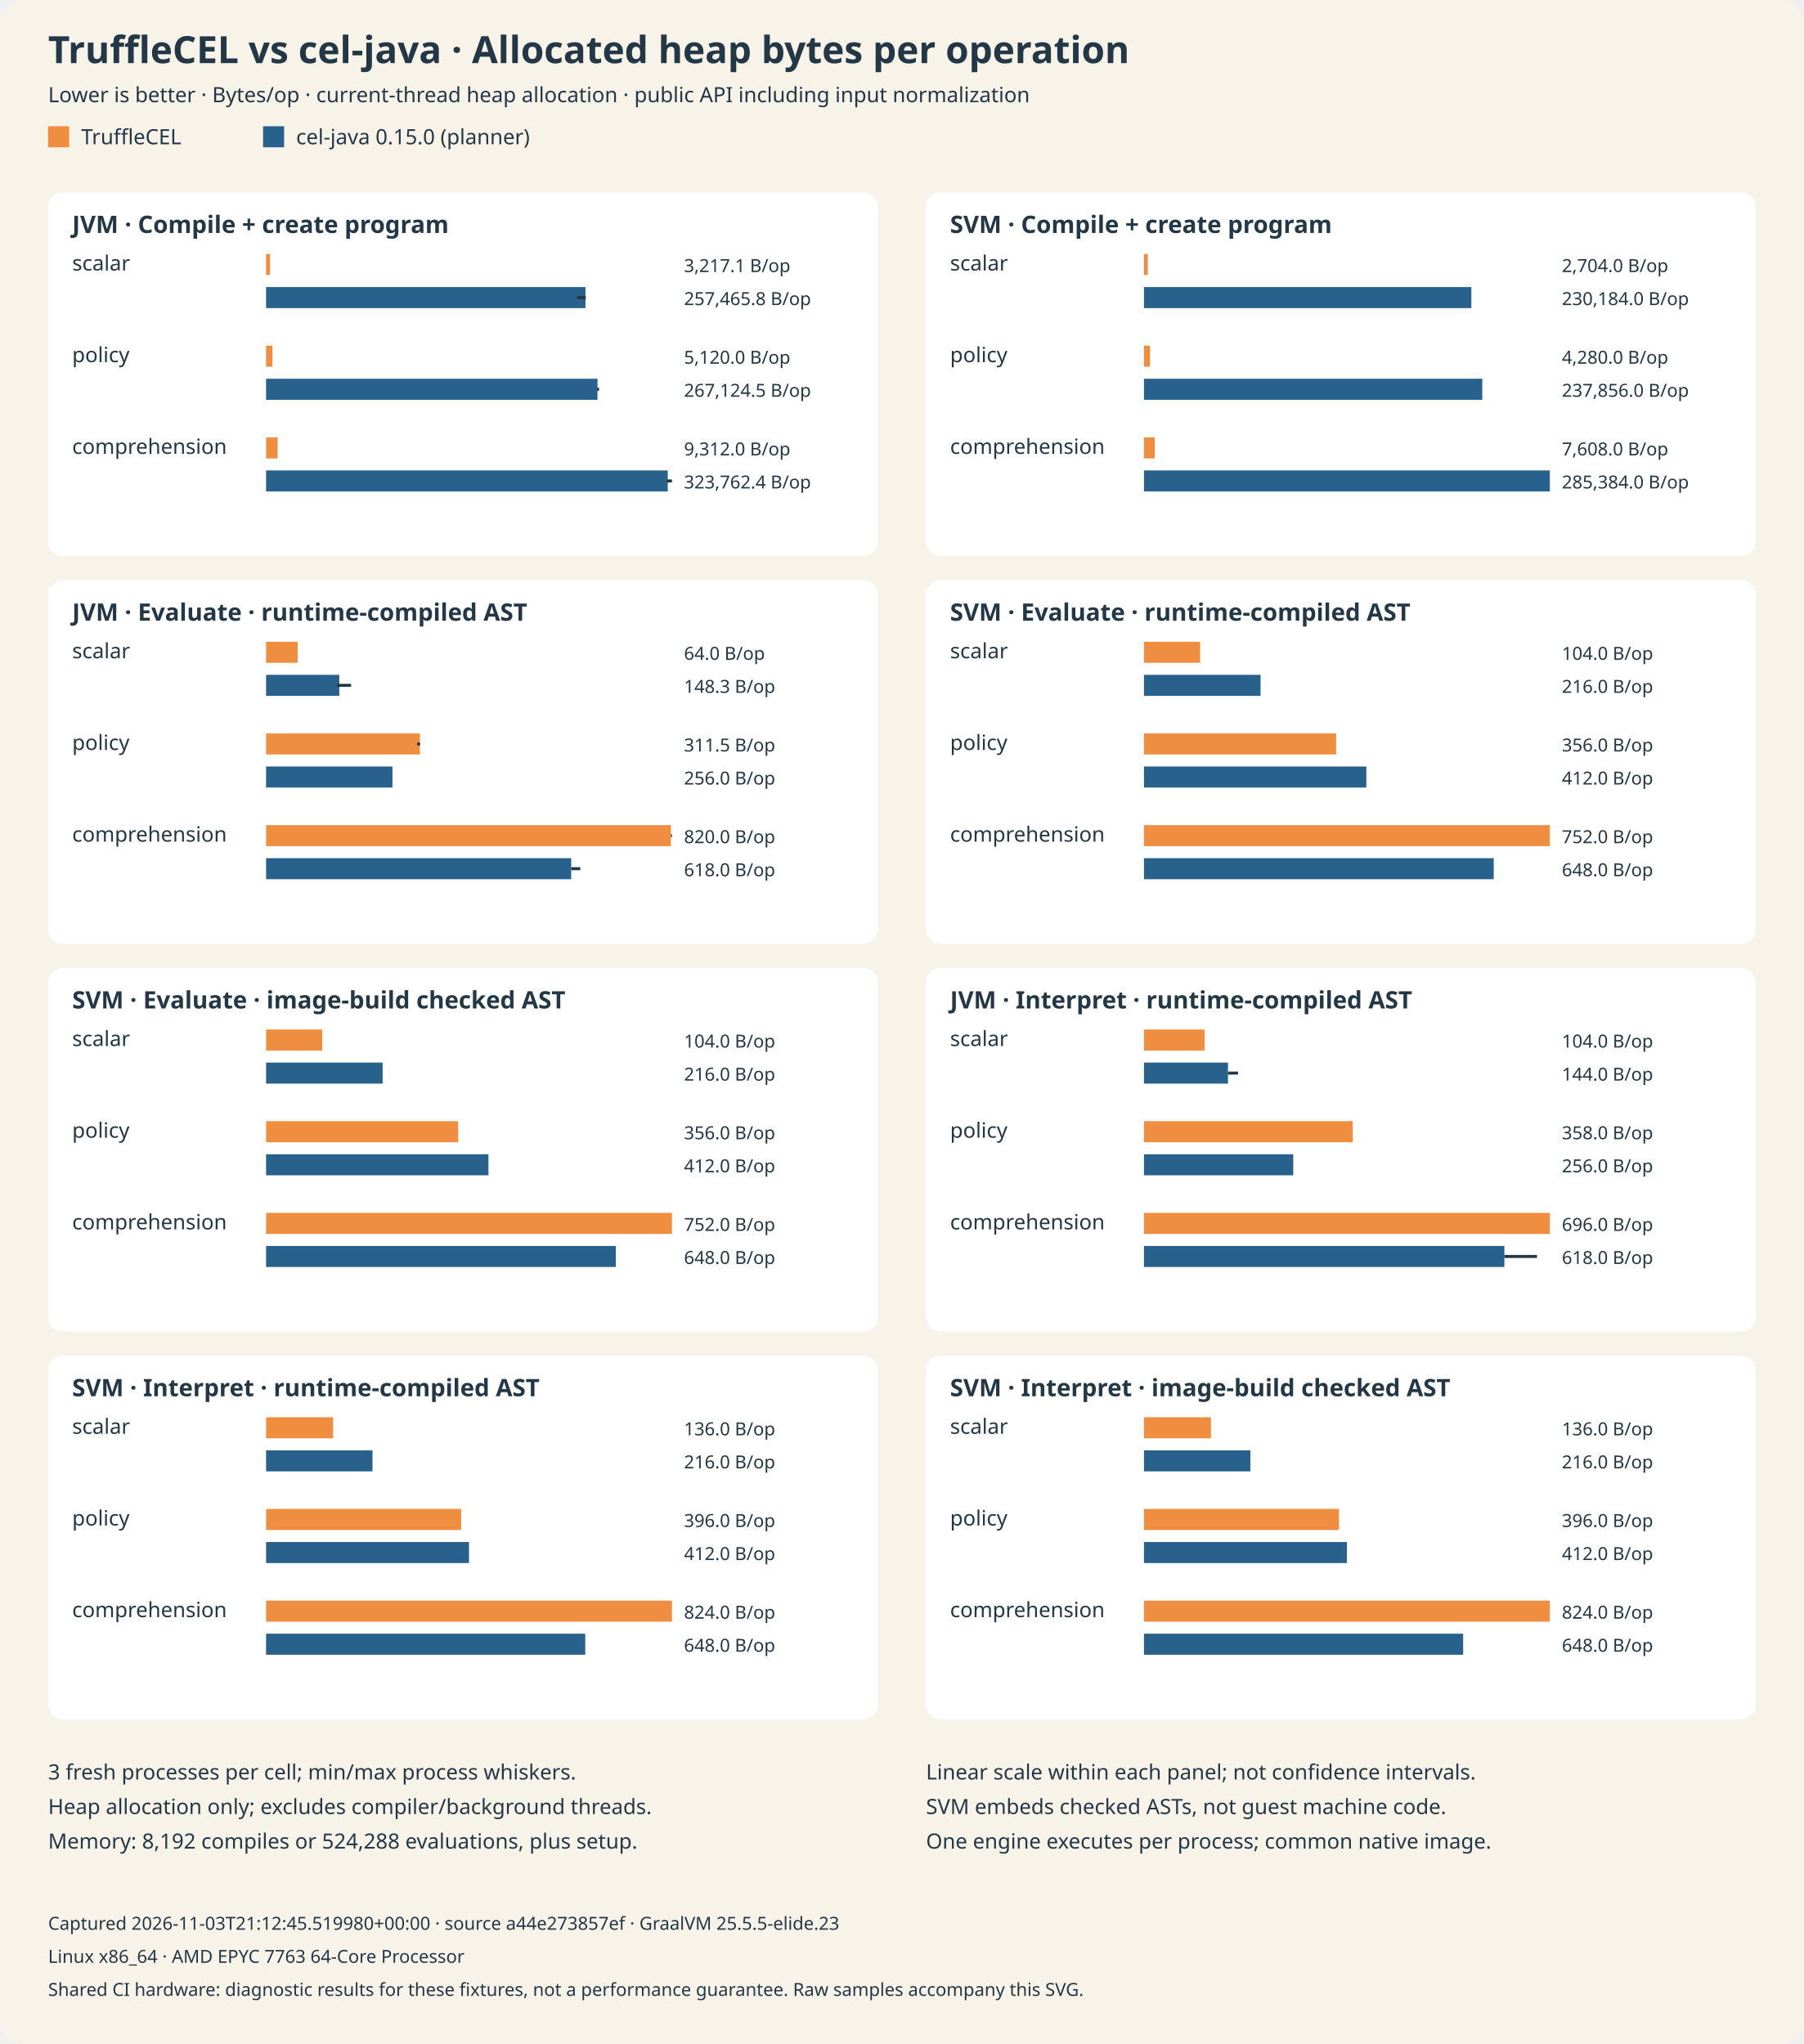
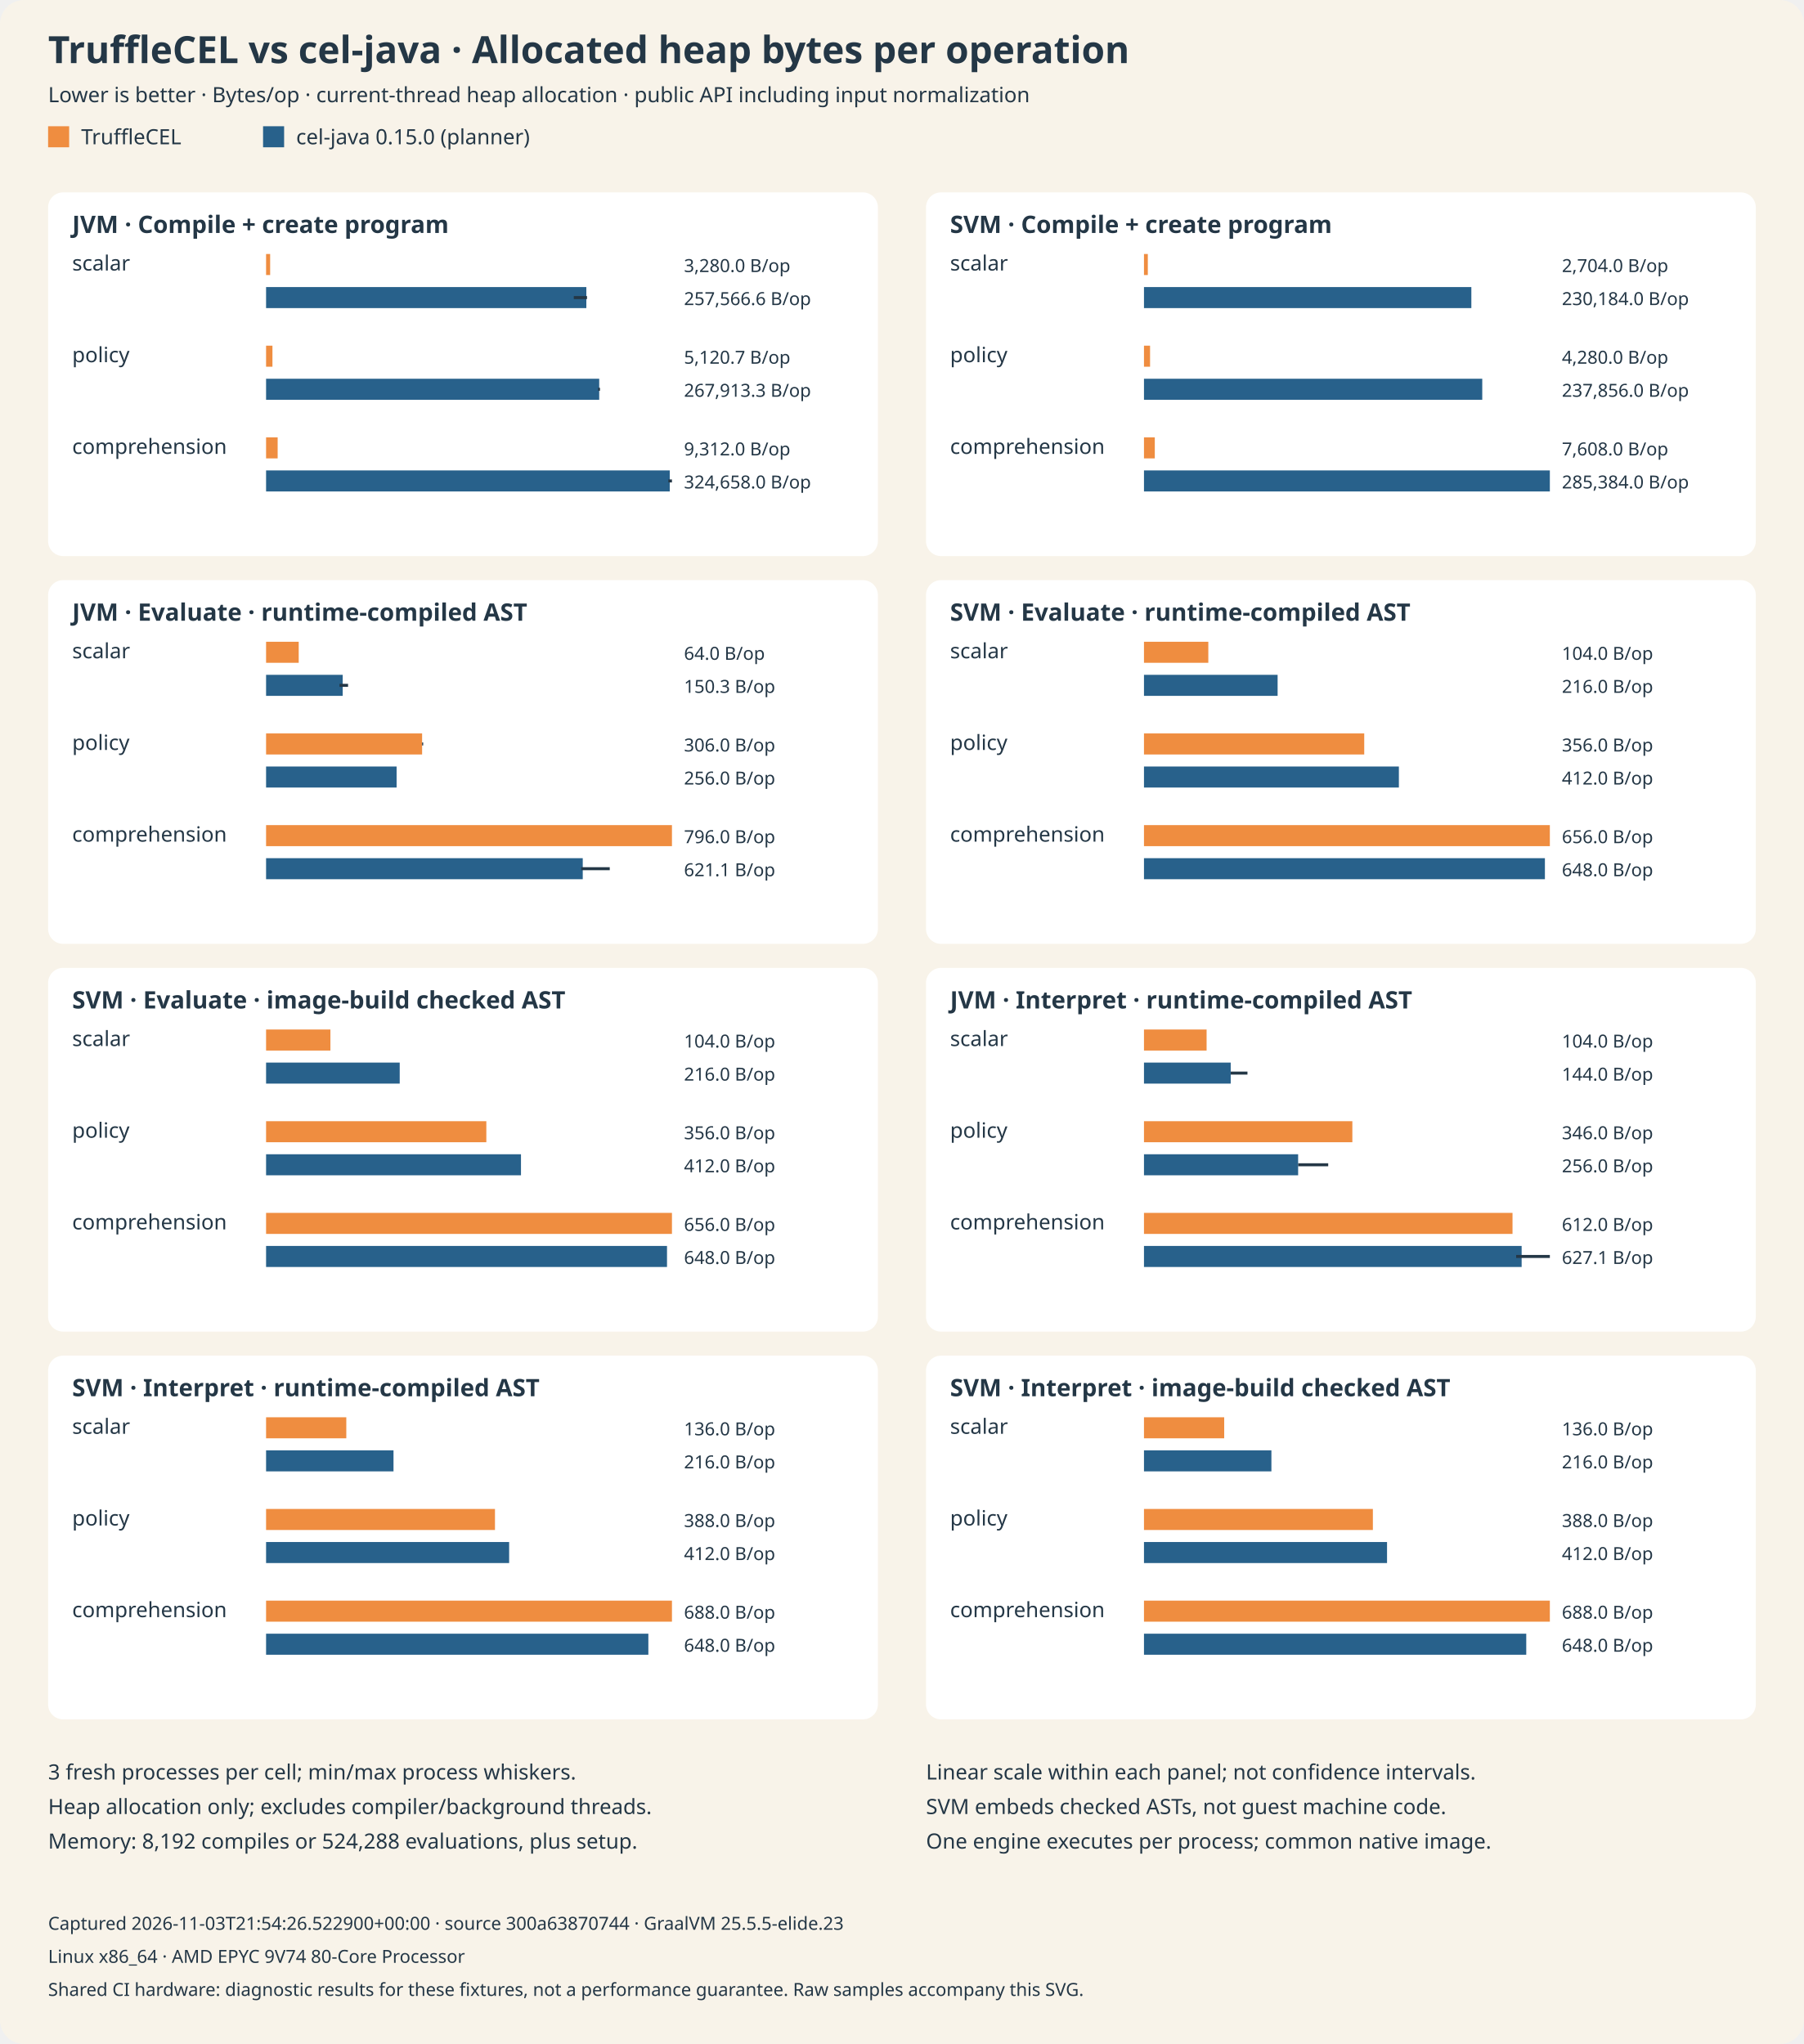
<svg xmlns="http://www.w3.org/2000/svg" width="1200" height="1360" viewBox="0 0 1200 1360" role="img" aria-labelledby="title desc">
  <rect width="1200" height="1360" rx="16" fill="#f8f3e9" />
  <style>text{font-family:system-ui,sans-serif;fill:#243746}.heading{font-size:25px;font-weight:700}.label{font-size:14px}.small{font-size:12px}.panel{font-size:16px;font-weight:650}</style>
  <text x="32" y="42" class="heading">TruffleCEL vs cel-java · Allocated heap bytes per operation</text>
  <text x="32" y="68" class="label">Lower is better · Bytes/op · current-thread heap allocation · public API including input normalization</text>
  <rect x="32" y="84" width="14" height="14" fill="#ef8d40" />
  <text x="54" y="96" class="label">TruffleCEL</text>
  <rect x="175" y="84" width="14" height="14" fill="#28618b" />
  <text x="197" y="96" class="label">cel-java 0.15.0 (planner)</text>
  <rect x="32" y="128" width="552" height="242" rx="10" fill="white" />
  <text x="48" y="155" class="panel">JVM · Compile + create program</text>
  <text x="48" y="180" class="label">scalar</text>
-   <rect x="177" y="169" width="2.66" height="14" fill="#ef8d40" />
-   <path d="M179.66,176 H179.71" stroke="#243746" stroke-width="2" />
-   <text x="455.00" y="181" class="small">3,217.1 B/op</text>
-   <rect x="177" y="191" width="212.48" height="14" fill="#28618b" />
-   <path d="M383.87,198 H389.67" stroke="#243746" stroke-width="2" />
-   <text x="455.00" y="203" class="small">257,465.8 B/op</text>
+   <rect x="177" y="169" width="2.71" height="14" fill="#ef8d40" />
+   <path d="M179.71,176 H179.71" stroke="#243746" stroke-width="2" />
+   <text x="455.00" y="181" class="small">3,280.0 B/op</text>
+   <rect x="177" y="191" width="213.05" height="14" fill="#28618b" />
+   <path d="M381.70,198 H390.50" stroke="#243746" stroke-width="2" />
+   <text x="455.00" y="203" class="small">257,566.6 B/op</text>
  <text x="48" y="241" class="label">policy</text>
-   <rect x="177" y="230" width="4.23" height="14" fill="#ef8d40" />
-   <path d="M181.23,237 H181.23" stroke="#243746" stroke-width="2" />
-   <text x="455.00" y="242" class="small">5,120.0 B/op</text>
-   <rect x="177" y="252" width="220.46" height="14" fill="#28618b" />
-   <path d="M397.17,259 H398.53" stroke="#243746" stroke-width="2" />
-   <text x="455.00" y="264" class="small">267,124.5 B/op</text>
+   <rect x="177" y="230" width="4.24" height="14" fill="#ef8d40" />
+   <path d="M181.24,237 H181.24" stroke="#243746" stroke-width="2" />
+   <text x="455.00" y="242" class="small">5,120.7 B/op</text>
+   <rect x="177" y="252" width="221.61" height="14" fill="#28618b" />
+   <path d="M397.90,259 H399.13" stroke="#243746" stroke-width="2" />
+   <text x="455.00" y="264" class="small">267,913.3 B/op</text>
  <text x="48" y="302" class="label">comprehension</text>
-   <rect x="177" y="291" width="7.69" height="14" fill="#ef8d40" />
-   <path d="M184.69,298 H184.69" stroke="#243746" stroke-width="2" />
+   <rect x="177" y="291" width="7.70" height="14" fill="#ef8d40" />
+   <path d="M184.70,298 H184.70" stroke="#243746" stroke-width="2" />
  <text x="455.00" y="303" class="small">9,312.0 B/op</text>
-   <rect x="177" y="313" width="267.20" height="14" fill="#28618b" />
-   <path d="M443.56,320 H447.00" stroke="#243746" stroke-width="2" />
-   <text x="455.00" y="325" class="small">323,762.4 B/op</text>
+   <rect x="177" y="313" width="268.54" height="14" fill="#28618b" />
+   <path d="M444.61,320 H447.00" stroke="#243746" stroke-width="2" />
+   <text x="455.00" y="325" class="small">324,658.0 B/op</text>
  <rect x="616" y="128" width="552" height="242" rx="10" fill="white" />
  <text x="632" y="155" class="panel">SVM · Compile + create program</text>
  <text x="632" y="180" class="label">scalar</text>
  <rect x="761" y="169" width="2.56" height="14" fill="#ef8d40" />
  <path d="M763.56,176 H763.56" stroke="#243746" stroke-width="2" />
  <text x="1039.00" y="181" class="small">2,704.0 B/op</text>
  <rect x="761" y="191" width="217.78" height="14" fill="#28618b" />
  <path d="M978.78,198 H978.78" stroke="#243746" stroke-width="2" />
  <text x="1039.00" y="203" class="small">230,184.0 B/op</text>
  <text x="632" y="241" class="label">policy</text>
  <rect x="761" y="230" width="4.05" height="14" fill="#ef8d40" />
  <path d="M765.05,237 H765.05" stroke="#243746" stroke-width="2" />
  <text x="1039.00" y="242" class="small">4,280.0 B/op</text>
  <rect x="761" y="252" width="225.03" height="14" fill="#28618b" />
  <path d="M986.03,259 H986.03" stroke="#243746" stroke-width="2" />
  <text x="1039.00" y="264" class="small">237,856.0 B/op</text>
  <text x="632" y="302" class="label">comprehension</text>
  <rect x="761" y="291" width="7.20" height="14" fill="#ef8d40" />
  <path d="M768.20,298 H768.20" stroke="#243746" stroke-width="2" />
  <text x="1039.00" y="303" class="small">7,608.0 B/op</text>
  <rect x="761" y="313" width="270.00" height="14" fill="#28618b" />
  <path d="M1031.00,320 H1031.00" stroke="#243746" stroke-width="2" />
  <text x="1039.00" y="325" class="small">285,384.0 B/op</text>
  <rect x="32" y="386" width="552" height="242" rx="10" fill="white" />
  <text x="48" y="413" class="panel">JVM · Evaluate · runtime-compiled AST</text>
  <text x="48" y="438" class="label">scalar</text>
-   <rect x="177" y="427" width="21.02" height="14" fill="#ef8d40" />
-   <path d="M198.02,434 H198.02" stroke="#243746" stroke-width="2" />
+   <rect x="177" y="427" width="21.71" height="14" fill="#ef8d40" />
+   <path d="M198.71,434 H198.71" stroke="#243746" stroke-width="2" />
  <text x="455.00" y="439" class="small">64.0 B/op</text>
-   <rect x="177" y="449" width="48.71" height="14" fill="#28618b" />
-   <path d="M224.30,456 H233.56" stroke="#243746" stroke-width="2" />
-   <text x="455.00" y="461" class="small">148.3 B/op</text>
+   <rect x="177" y="449" width="50.97" height="14" fill="#28618b" />
+   <path d="M225.85,456 H231.54" stroke="#243746" stroke-width="2" />
+   <text x="455.00" y="461" class="small">150.3 B/op</text>
  <text x="48" y="499" class="label">policy</text>
-   <rect x="177" y="488" width="102.31" height="14" fill="#ef8d40" />
-   <path d="M277.51,495 H279.48" stroke="#243746" stroke-width="2" />
-   <text x="455.00" y="500" class="small">311.5 B/op</text>
-   <rect x="177" y="510" width="84.08" height="14" fill="#28618b" />
-   <path d="M261.08,517 H261.08" stroke="#243746" stroke-width="2" />
+   <rect x="177" y="488" width="103.80" height="14" fill="#ef8d40" />
+   <path d="M280.79,495 H281.52" stroke="#243746" stroke-width="2" />
+   <text x="455.00" y="500" class="small">306.0 B/op</text>
+   <rect x="177" y="510" width="86.83" height="14" fill="#28618b" />
+   <path d="M263.83,517 H263.83" stroke="#243746" stroke-width="2" />
  <text x="455.00" y="522" class="small">256.0 B/op</text>
  <text x="48" y="560" class="label">comprehension</text>
-   <rect x="177" y="549" width="269.31" height="14" fill="#ef8d40" />
-   <path d="M446.31,556 H447.00" stroke="#243746" stroke-width="2" />
-   <text x="455.00" y="561" class="small">820.0 B/op</text>
-   <rect x="177" y="571" width="202.98" height="14" fill="#28618b" />
-   <path d="M379.98,578 H386.05" stroke="#243746" stroke-width="2" />
-   <text x="455.00" y="583" class="small">618.0 B/op</text>
+   <rect x="177" y="549" width="270.00" height="14" fill="#ef8d40" />
+   <path d="M447.00,556 H447.00" stroke="#243746" stroke-width="2" />
+   <text x="455.00" y="561" class="small">796.0 B/op</text>
+   <rect x="177" y="571" width="210.66" height="14" fill="#28618b" />
+   <path d="M386.63,578 H405.62" stroke="#243746" stroke-width="2" />
+   <text x="455.00" y="583" class="small">621.1 B/op</text>
  <rect x="616" y="386" width="552" height="242" rx="10" fill="white" />
  <text x="632" y="413" class="panel">SVM · Evaluate · runtime-compiled AST</text>
  <text x="632" y="438" class="label">scalar</text>
-   <rect x="761" y="427" width="37.34" height="14" fill="#ef8d40" />
-   <path d="M798.34,434 H798.34" stroke="#243746" stroke-width="2" />
+   <rect x="761" y="427" width="42.80" height="14" fill="#ef8d40" />
+   <path d="M803.80,434 H803.80" stroke="#243746" stroke-width="2" />
  <text x="1039.00" y="439" class="small">104.0 B/op</text>
-   <rect x="761" y="449" width="77.55" height="14" fill="#28618b" />
-   <path d="M838.55,456 H838.55" stroke="#243746" stroke-width="2" />
+   <rect x="761" y="449" width="88.90" height="14" fill="#28618b" />
+   <path d="M849.90,456 H849.90" stroke="#243746" stroke-width="2" />
  <text x="1039.00" y="461" class="small">216.0 B/op</text>
  <text x="632" y="499" class="label">policy</text>
-   <rect x="761" y="488" width="127.82" height="14" fill="#ef8d40" />
-   <path d="M888.82,495 H888.82" stroke="#243746" stroke-width="2" />
+   <rect x="761" y="488" width="146.52" height="14" fill="#ef8d40" />
+   <path d="M907.52,495 H907.52" stroke="#243746" stroke-width="2" />
  <text x="1039.00" y="500" class="small">356.0 B/op</text>
-   <rect x="761" y="510" width="147.93" height="14" fill="#28618b" />
-   <path d="M908.93,517 H908.93" stroke="#243746" stroke-width="2" />
+   <rect x="761" y="510" width="169.57" height="14" fill="#28618b" />
+   <path d="M930.57,517 H930.57" stroke="#243746" stroke-width="2" />
  <text x="1039.00" y="522" class="small">412.0 B/op</text>
  <text x="632" y="560" class="label">comprehension</text>
  <rect x="761" y="549" width="270.00" height="14" fill="#ef8d40" />
  <path d="M1031.00,556 H1031.00" stroke="#243746" stroke-width="2" />
-   <text x="1039.00" y="561" class="small">752.0 B/op</text>
-   <rect x="761" y="571" width="232.66" height="14" fill="#28618b" />
-   <path d="M993.66,578 H993.66" stroke="#243746" stroke-width="2" />
+   <text x="1039.00" y="561" class="small">656.0 B/op</text>
+   <rect x="761" y="571" width="266.71" height="14" fill="#28618b" />
+   <path d="M1027.71,578 H1027.71" stroke="#243746" stroke-width="2" />
  <text x="1039.00" y="583" class="small">648.0 B/op</text>
  <rect x="32" y="644" width="552" height="242" rx="10" fill="white" />
  <text x="48" y="671" class="panel">SVM · Evaluate · image-build checked AST</text>
  <text x="48" y="696" class="label">scalar</text>
-   <rect x="177" y="685" width="37.34" height="14" fill="#ef8d40" />
-   <path d="M214.34,692 H214.34" stroke="#243746" stroke-width="2" />
+   <rect x="177" y="685" width="42.80" height="14" fill="#ef8d40" />
+   <path d="M219.80,692 H219.80" stroke="#243746" stroke-width="2" />
  <text x="455.00" y="697" class="small">104.0 B/op</text>
-   <rect x="177" y="707" width="77.55" height="14" fill="#28618b" />
-   <path d="M254.55,714 H254.55" stroke="#243746" stroke-width="2" />
+   <rect x="177" y="707" width="88.90" height="14" fill="#28618b" />
+   <path d="M265.90,714 H265.90" stroke="#243746" stroke-width="2" />
  <text x="455.00" y="719" class="small">216.0 B/op</text>
  <text x="48" y="757" class="label">policy</text>
-   <rect x="177" y="746" width="127.82" height="14" fill="#ef8d40" />
-   <path d="M304.82,753 H304.82" stroke="#243746" stroke-width="2" />
+   <rect x="177" y="746" width="146.52" height="14" fill="#ef8d40" />
+   <path d="M323.52,753 H323.52" stroke="#243746" stroke-width="2" />
  <text x="455.00" y="758" class="small">356.0 B/op</text>
-   <rect x="177" y="768" width="147.93" height="14" fill="#28618b" />
-   <path d="M324.93,775 H324.93" stroke="#243746" stroke-width="2" />
+   <rect x="177" y="768" width="169.57" height="14" fill="#28618b" />
+   <path d="M346.57,775 H346.57" stroke="#243746" stroke-width="2" />
  <text x="455.00" y="780" class="small">412.0 B/op</text>
  <text x="48" y="818" class="label">comprehension</text>
  <rect x="177" y="807" width="270.00" height="14" fill="#ef8d40" />
  <path d="M447.00,814 H447.00" stroke="#243746" stroke-width="2" />
-   <text x="455.00" y="819" class="small">752.0 B/op</text>
-   <rect x="177" y="829" width="232.66" height="14" fill="#28618b" />
-   <path d="M409.66,836 H409.66" stroke="#243746" stroke-width="2" />
+   <text x="455.00" y="819" class="small">656.0 B/op</text>
+   <rect x="177" y="829" width="266.71" height="14" fill="#28618b" />
+   <path d="M443.71,836 H443.71" stroke="#243746" stroke-width="2" />
  <text x="455.00" y="841" class="small">648.0 B/op</text>
  <rect x="616" y="644" width="552" height="242" rx="10" fill="white" />
  <text x="632" y="671" class="panel">JVM · Interpret · runtime-compiled AST</text>
  <text x="632" y="696" class="label">scalar</text>
-   <rect x="761" y="685" width="40.34" height="14" fill="#ef8d40" />
-   <path d="M801.34,692 H801.34" stroke="#243746" stroke-width="2" />
+   <rect x="761" y="685" width="41.66" height="14" fill="#ef8d40" />
+   <path d="M802.66,692 H802.66" stroke="#243746" stroke-width="2" />
  <text x="1039.00" y="697" class="small">104.0 B/op</text>
-   <rect x="761" y="707" width="55.87" height="14" fill="#28618b" />
-   <path d="M816.87,714 H823.56" stroke="#243746" stroke-width="2" />
+   <rect x="761" y="707" width="57.70" height="14" fill="#28618b" />
+   <path d="M818.70,714 H829.84" stroke="#243746" stroke-width="2" />
  <text x="1039.00" y="719" class="small">144.0 B/op</text>
  <text x="632" y="757" class="label">policy</text>
-   <rect x="761" y="746" width="138.89" height="14" fill="#ef8d40" />
-   <path d="M899.89,753 H899.89" stroke="#243746" stroke-width="2" />
-   <text x="1039.00" y="758" class="small">358.0 B/op</text>
-   <rect x="761" y="768" width="99.31" height="14" fill="#28618b" />
-   <path d="M860.31,775 H860.31" stroke="#243746" stroke-width="2" />
+   <rect x="761" y="746" width="138.62" height="14" fill="#ef8d40" />
+   <path d="M899.62,753 H899.62" stroke="#243746" stroke-width="2" />
+   <text x="1039.00" y="758" class="small">346.0 B/op</text>
+   <rect x="761" y="768" width="102.55" height="14" fill="#28618b" />
+   <path d="M863.55,775 H883.56" stroke="#243746" stroke-width="2" />
  <text x="1039.00" y="780" class="small">256.0 B/op</text>
  <text x="632" y="818" class="label">comprehension</text>
-   <rect x="761" y="807" width="270.00" height="14" fill="#ef8d40" />
-   <path d="M1031.00,814 H1031.00" stroke="#243746" stroke-width="2" />
-   <text x="1039.00" y="819" class="small">696.0 B/op</text>
-   <rect x="761" y="829" width="239.75" height="14" fill="#28618b" />
-   <path d="M1000.75,836 H1022.47" stroke="#243746" stroke-width="2" />
-   <text x="1039.00" y="841" class="small">618.0 B/op</text>
+   <rect x="761" y="807" width="245.16" height="14" fill="#ef8d40" />
+   <path d="M1006.16,814 H1006.16" stroke="#243746" stroke-width="2" />
+   <text x="1039.00" y="819" class="small">612.0 B/op</text>
+   <rect x="761" y="829" width="251.23" height="14" fill="#28618b" />
+   <path d="M1008.58,836 H1031.00" stroke="#243746" stroke-width="2" />
+   <text x="1039.00" y="841" class="small">627.1 B/op</text>
  <rect x="32" y="902" width="552" height="242" rx="10" fill="white" />
  <text x="48" y="929" class="panel">SVM · Interpret · runtime-compiled AST</text>
  <text x="48" y="954" class="label">scalar</text>
-   <rect x="177" y="943" width="44.56" height="14" fill="#ef8d40" />
-   <path d="M221.56,950 H221.56" stroke="#243746" stroke-width="2" />
+   <rect x="177" y="943" width="53.37" height="14" fill="#ef8d40" />
+   <path d="M230.37,950 H230.37" stroke="#243746" stroke-width="2" />
  <text x="455.00" y="955" class="small">136.0 B/op</text>
-   <rect x="177" y="965" width="70.78" height="14" fill="#28618b" />
-   <path d="M247.78,972 H247.78" stroke="#243746" stroke-width="2" />
+   <rect x="177" y="965" width="84.77" height="14" fill="#28618b" />
+   <path d="M261.77,972 H261.77" stroke="#243746" stroke-width="2" />
  <text x="455.00" y="977" class="small">216.0 B/op</text>
  <text x="48" y="1015" class="label">policy</text>
-   <rect x="177" y="1004" width="129.76" height="14" fill="#ef8d40" />
-   <path d="M306.76,1011 H306.76" stroke="#243746" stroke-width="2" />
-   <text x="455.00" y="1016" class="small">396.0 B/op</text>
-   <rect x="177" y="1026" width="135.00" height="14" fill="#28618b" />
-   <path d="M312.00,1033 H312.00" stroke="#243746" stroke-width="2" />
+   <rect x="177" y="1004" width="152.27" height="14" fill="#ef8d40" />
+   <path d="M329.27,1011 H329.27" stroke="#243746" stroke-width="2" />
+   <text x="455.00" y="1016" class="small">388.0 B/op</text>
+   <rect x="177" y="1026" width="161.69" height="14" fill="#28618b" />
+   <path d="M338.69,1033 H338.69" stroke="#243746" stroke-width="2" />
  <text x="455.00" y="1038" class="small">412.0 B/op</text>
  <text x="48" y="1076" class="label">comprehension</text>
  <rect x="177" y="1065" width="270.00" height="14" fill="#ef8d40" />
  <path d="M447.00,1072 H447.00" stroke="#243746" stroke-width="2" />
-   <text x="455.00" y="1077" class="small">824.0 B/op</text>
-   <rect x="177" y="1087" width="212.33" height="14" fill="#28618b" />
-   <path d="M389.33,1094 H389.33" stroke="#243746" stroke-width="2" />
+   <text x="455.00" y="1077" class="small">688.0 B/op</text>
+   <rect x="177" y="1087" width="254.30" height="14" fill="#28618b" />
+   <path d="M431.30,1094 H431.30" stroke="#243746" stroke-width="2" />
  <text x="455.00" y="1099" class="small">648.0 B/op</text>
  <rect x="616" y="902" width="552" height="242" rx="10" fill="white" />
  <text x="632" y="929" class="panel">SVM · Interpret · image-build checked AST</text>
  <text x="632" y="954" class="label">scalar</text>
-   <rect x="761" y="943" width="44.56" height="14" fill="#ef8d40" />
-   <path d="M805.56,950 H805.56" stroke="#243746" stroke-width="2" />
+   <rect x="761" y="943" width="53.37" height="14" fill="#ef8d40" />
+   <path d="M814.37,950 H814.37" stroke="#243746" stroke-width="2" />
  <text x="1039.00" y="955" class="small">136.0 B/op</text>
-   <rect x="761" y="965" width="70.78" height="14" fill="#28618b" />
-   <path d="M831.78,972 H831.78" stroke="#243746" stroke-width="2" />
+   <rect x="761" y="965" width="84.77" height="14" fill="#28618b" />
+   <path d="M845.77,972 H845.77" stroke="#243746" stroke-width="2" />
  <text x="1039.00" y="977" class="small">216.0 B/op</text>
  <text x="632" y="1015" class="label">policy</text>
-   <rect x="761" y="1004" width="129.76" height="14" fill="#ef8d40" />
-   <path d="M890.76,1011 H890.76" stroke="#243746" stroke-width="2" />
-   <text x="1039.00" y="1016" class="small">396.0 B/op</text>
-   <rect x="761" y="1026" width="135.00" height="14" fill="#28618b" />
-   <path d="M896.00,1033 H896.00" stroke="#243746" stroke-width="2" />
+   <rect x="761" y="1004" width="152.27" height="14" fill="#ef8d40" />
+   <path d="M913.27,1011 H913.27" stroke="#243746" stroke-width="2" />
+   <text x="1039.00" y="1016" class="small">388.0 B/op</text>
+   <rect x="761" y="1026" width="161.69" height="14" fill="#28618b" />
+   <path d="M922.69,1033 H922.69" stroke="#243746" stroke-width="2" />
  <text x="1039.00" y="1038" class="small">412.0 B/op</text>
  <text x="632" y="1076" class="label">comprehension</text>
  <rect x="761" y="1065" width="270.00" height="14" fill="#ef8d40" />
  <path d="M1031.00,1072 H1031.00" stroke="#243746" stroke-width="2" />
-   <text x="1039.00" y="1077" class="small">824.0 B/op</text>
-   <rect x="761" y="1087" width="212.33" height="14" fill="#28618b" />
-   <path d="M973.33,1094 H973.33" stroke="#243746" stroke-width="2" />
+   <text x="1039.00" y="1077" class="small">688.0 B/op</text>
+   <rect x="761" y="1087" width="254.30" height="14" fill="#28618b" />
+   <path d="M1015.30,1094 H1015.30" stroke="#243746" stroke-width="2" />
  <text x="1039.00" y="1099" class="small">648.0 B/op</text>
  <text x="32" y="1184" class="label">3 fresh processes per cell; min/max process whiskers.</text>
  <text x="616" y="1184" class="label">Linear scale within each panel; not confidence intervals.</text>
  <text x="32" y="1207" class="label">Heap allocation only; excludes compiler/background threads.</text>
  <text x="616" y="1207" class="label">SVM embeds checked ASTs, not guest machine code.</text>
  <text x="32" y="1230" class="label">Memory: 8,192 compiles or 524,288 evaluations, plus setup.</text>
  <text x="616" y="1230" class="label">One engine executes per process; common native image.</text>
-   <text x="32" y="1284" class="small">Captured 2026-11-03T21:12:45.519980+00:00 · source a44e273857ef · GraalVM 25.5.5-elide.23</text>
-   <text x="32" y="1306" class="small">Linux x86_64 · AMD EPYC 7763 64-Core Processor</text>
+   <text x="32" y="1284" class="small">Captured 2026-11-03T21:54:26.522900+00:00 · source 300a63870744 · GraalVM 25.5.5-elide.23</text>
+   <text x="32" y="1306" class="small">Linux x86_64 · AMD EPYC 9V74 80-Core Processor</text>
  <text x="32" y="1328" class="small">Shared CI hardware: diagnostic results for these fixtures, not a performance guarantee. Raw samples accompany this SVG.</text>
</svg>
